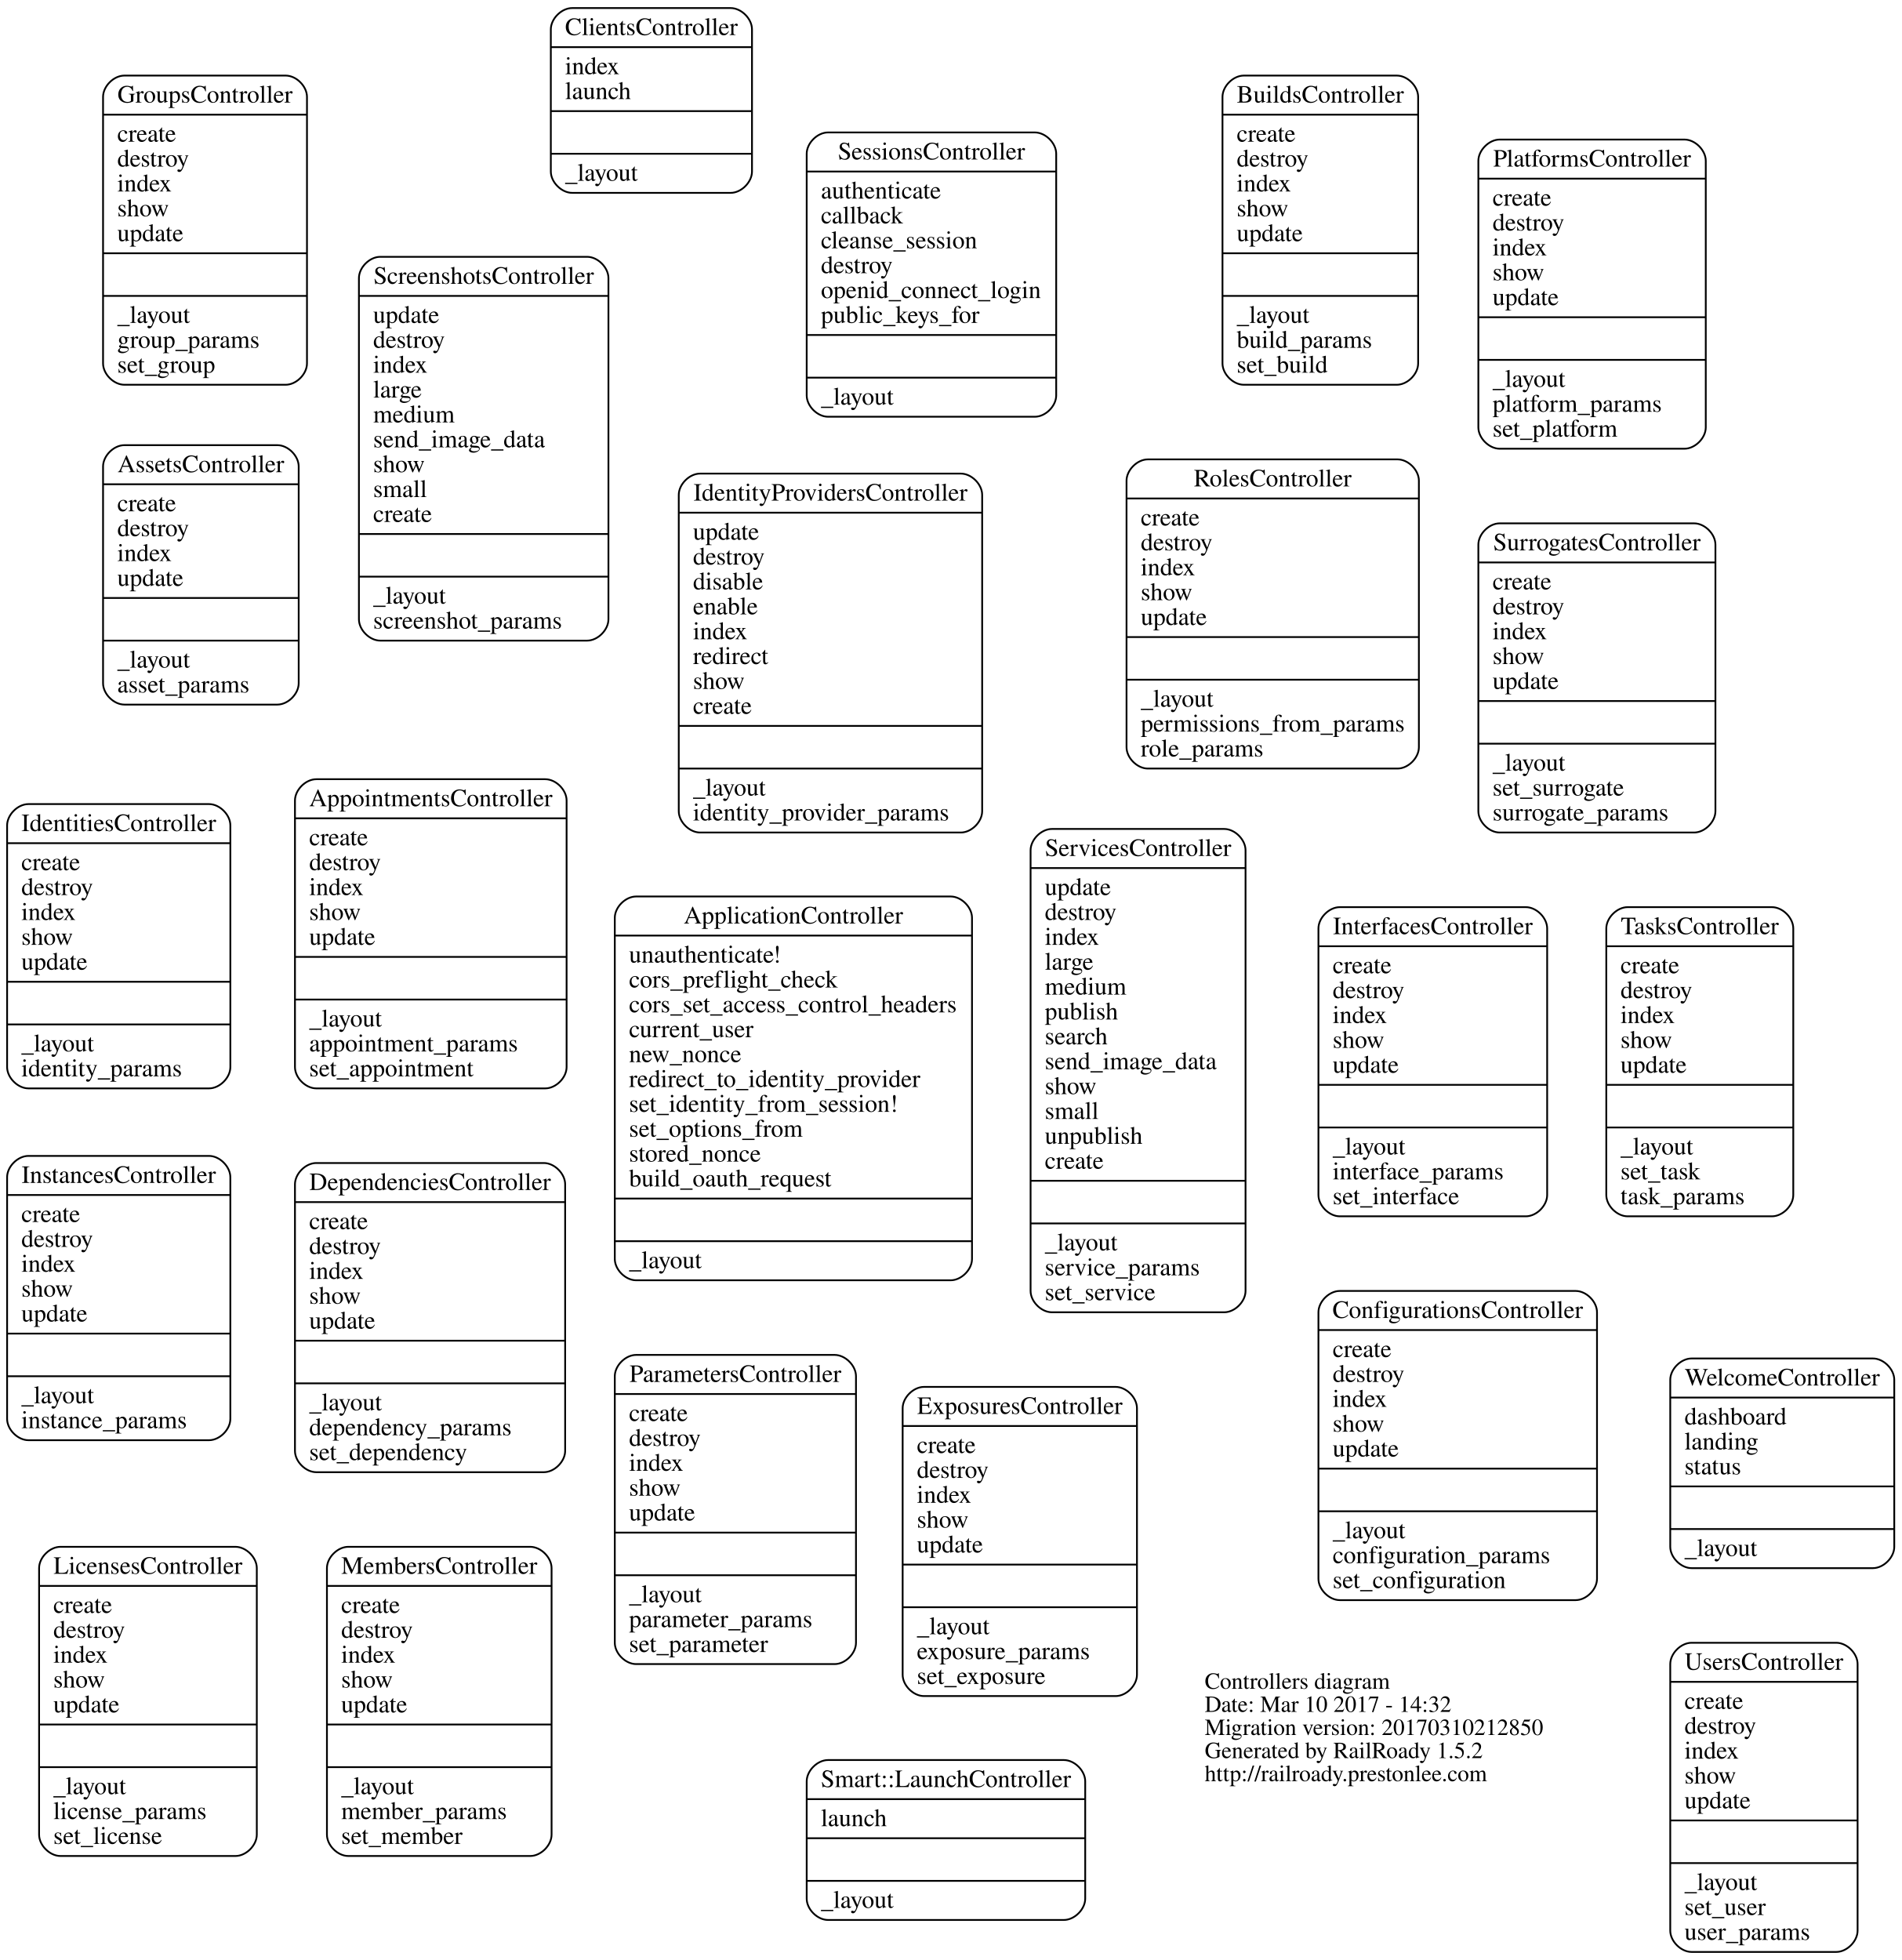
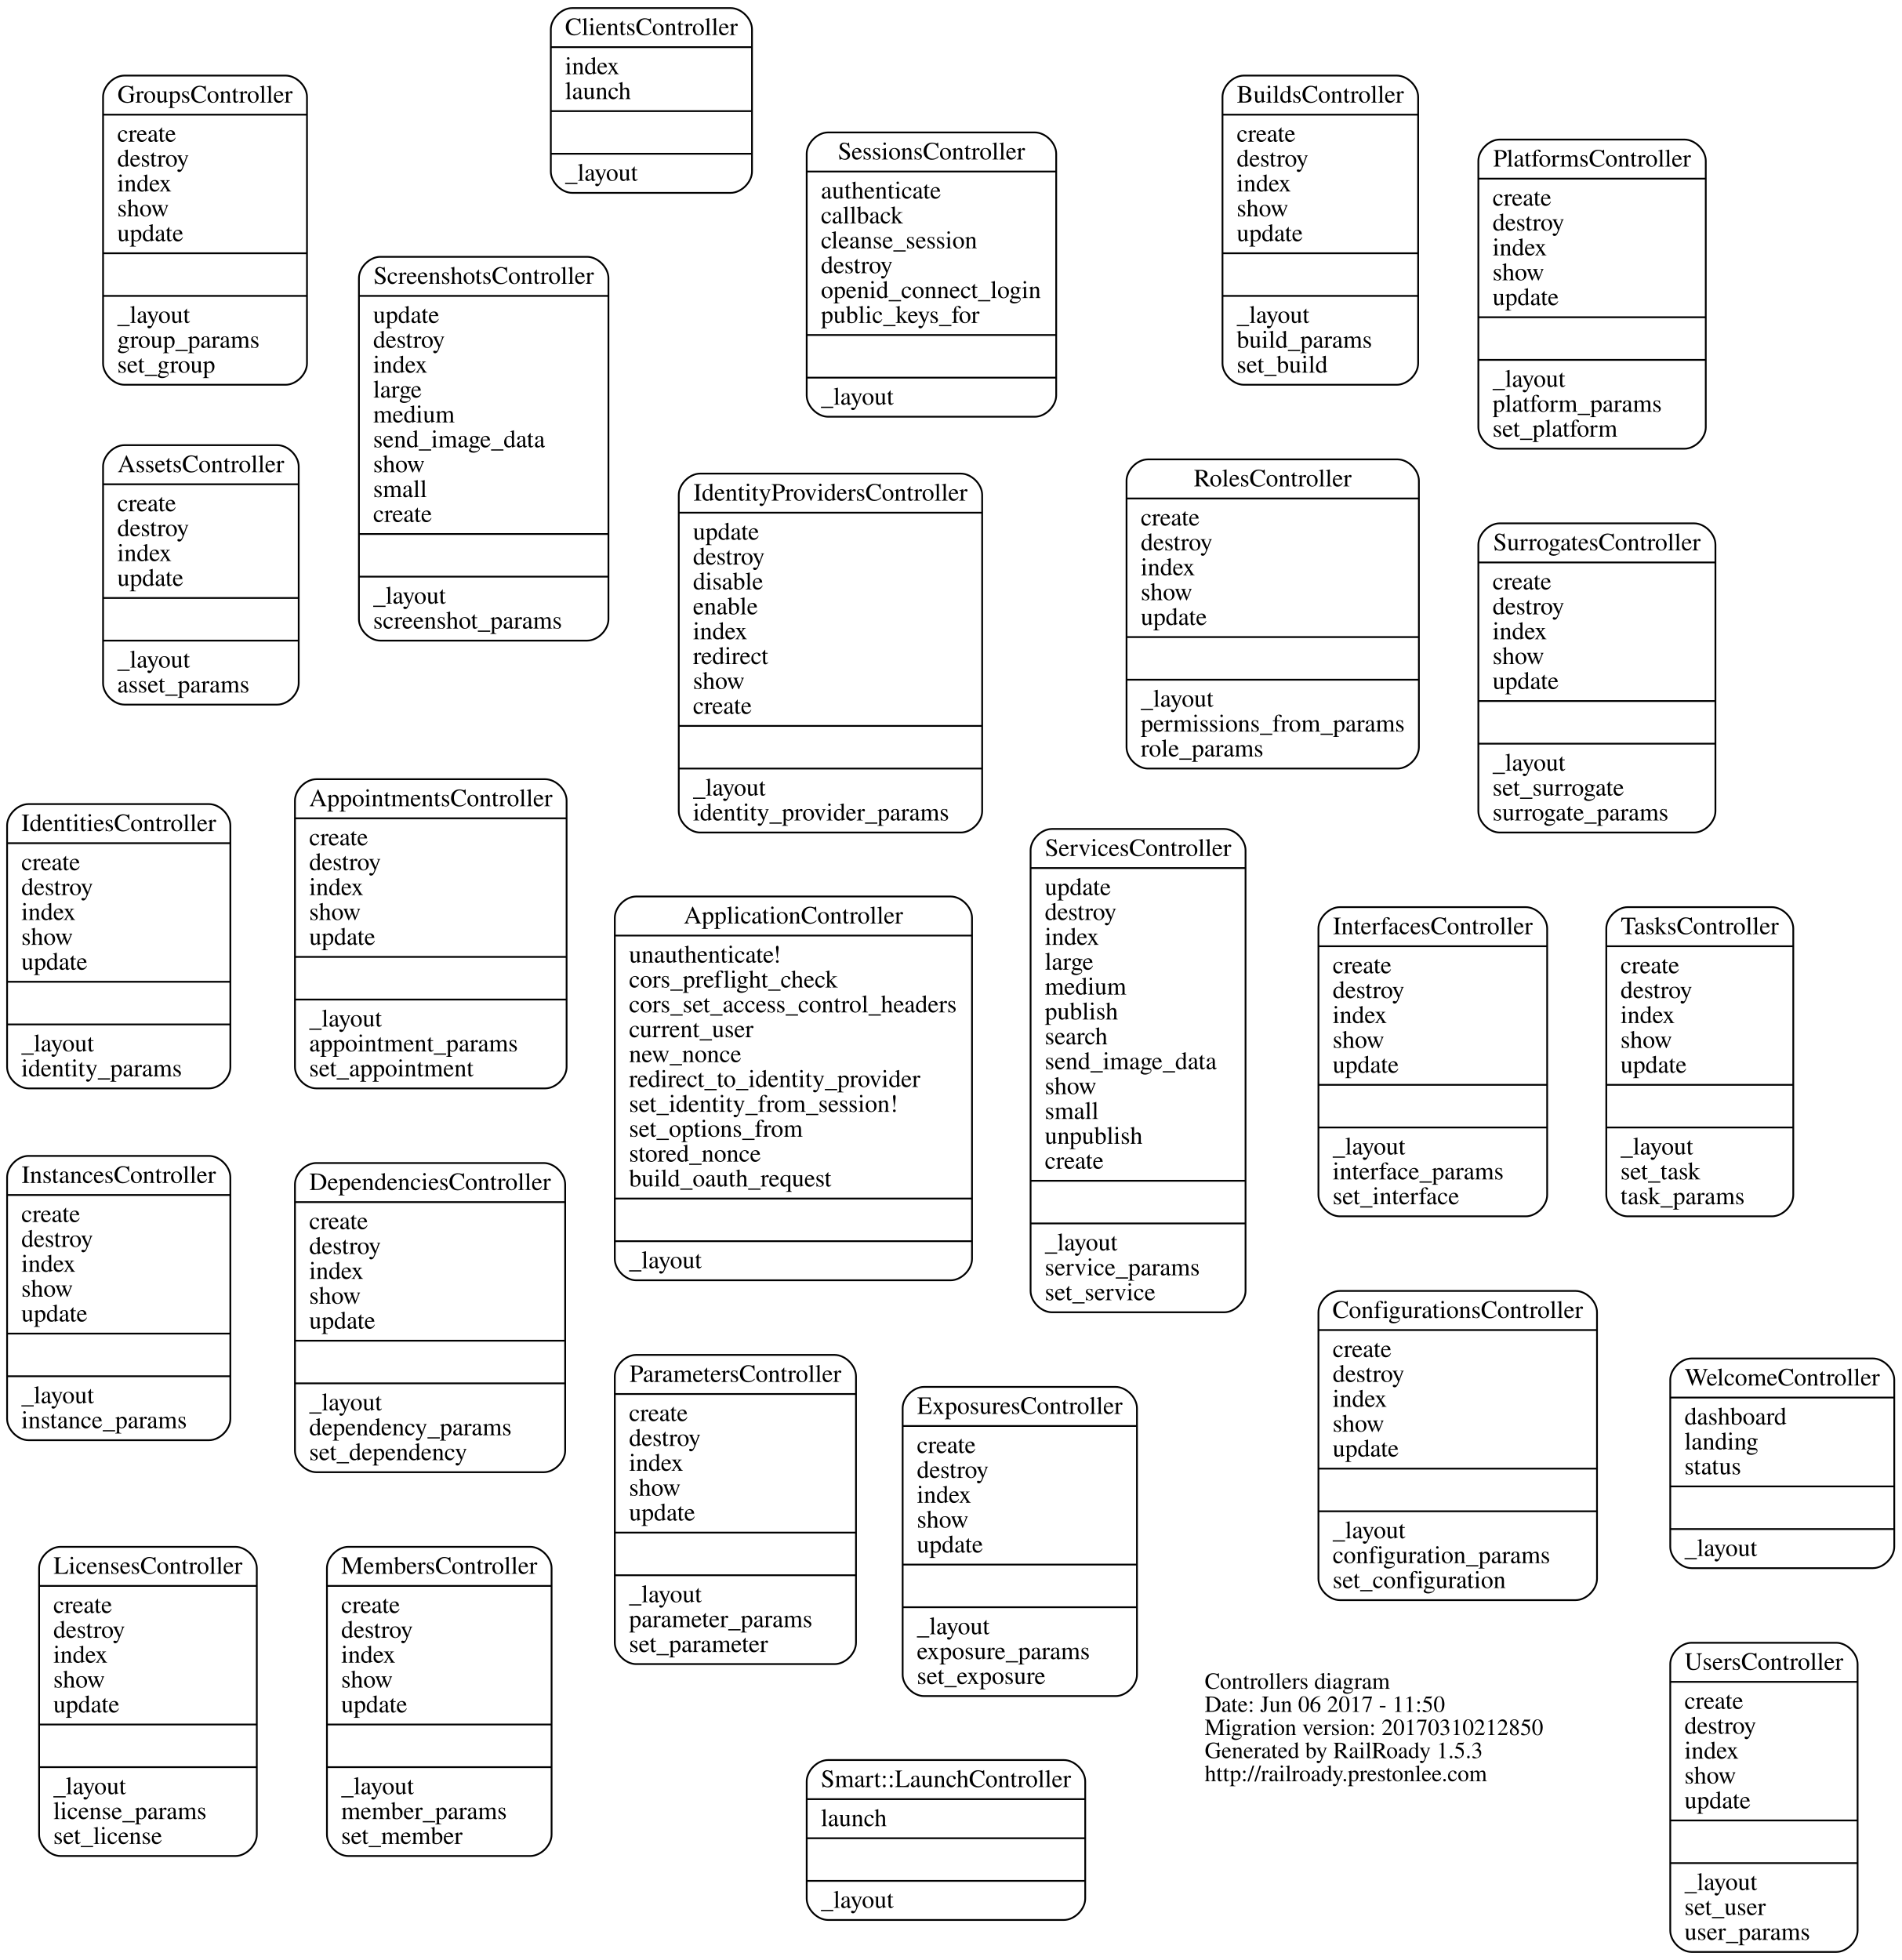
<svg xmlns="http://www.w3.org/2000/svg" width="1070pt" height="1103pt" viewBox="0.00 0.00 1070.07 1103.00">
  <g id="graph0" class="graph" transform="scale(1 1) rotate(0) translate(4 1099)">
    <polygon fill="transparent" stroke="transparent" points="-4,4 -4,-1099 1066.065,-1099 1066.065,4 -4,4" />
    <g id="node1" class="node">
      <text text-anchor="start" x="674" y="-148.6" font-family="Times,serif" font-size="13.00" fill="#000000">Controllers diagram</text>
-       <text text-anchor="start" x="674" y="-135.6" font-family="Times,serif" font-size="13.00" fill="#000000">Date: Mar 10 2017 - 14:32</text>
+       <text text-anchor="start" x="674" y="-135.6" font-family="Times,serif" font-size="13.00" fill="#000000">Date: Jun 06 2017 - 11:50</text>
      <text text-anchor="start" x="674" y="-122.6" font-family="Times,serif" font-size="13.00" fill="#000000">Migration version: 20170310212850</text>
-       <text text-anchor="start" x="674" y="-109.6" font-family="Times,serif" font-size="13.00" fill="#000000">Generated by RailRoady 1.5.2</text>
+       <text text-anchor="start" x="674" y="-109.6" font-family="Times,serif" font-size="13.00" fill="#000000">Generated by RailRoady 1.5.3</text>
      <text text-anchor="start" x="674" y="-96.6" font-family="Times,serif" font-size="13.00" fill="#000000">http://railroady.prestonlee.com</text>
    </g>
    <g id="node2" class="node">
      <path fill="none" stroke="#000000" d="M354,-378.5C354,-378.5 531.035,-378.5 531.035,-378.5 537.035,-378.5 543.035,-384.5 543.035,-390.5 543.035,-390.5 543.035,-582.5 543.035,-582.5 543.035,-588.5 537.035,-594.5 531.035,-594.5 531.035,-594.5 354,-594.5 354,-594.5 348,-594.5 342,-588.5 342,-582.5 342,-582.5 342,-390.5 342,-390.5 342,-384.5 348,-378.5 354,-378.5" />
      <text text-anchor="middle" x="442.518" y="-579.3" font-family="Times,serif" font-size="14.00" fill="#000000">ApplicationController</text>
      <polyline fill="none" stroke="#000000" points="342,-572.5 543.035,-572.5 " />
      <text text-anchor="start" x="350" y="-557.3" font-family="Times,serif" font-size="14.00" fill="#000000">unauthenticate!</text>
      <text text-anchor="start" x="350" y="-543.3" font-family="Times,serif" font-size="14.00" fill="#000000">cors_preflight_check</text>
      <text text-anchor="start" x="350" y="-529.3" font-family="Times,serif" font-size="14.00" fill="#000000">cors_set_access_control_headers</text>
      <text text-anchor="start" x="350" y="-515.3" font-family="Times,serif" font-size="14.00" fill="#000000">current_user</text>
      <text text-anchor="start" x="350" y="-501.3" font-family="Times,serif" font-size="14.00" fill="#000000">new_nonce</text>
      <text text-anchor="start" x="350" y="-487.3" font-family="Times,serif" font-size="14.00" fill="#000000">redirect_to_identity_provider</text>
      <text text-anchor="start" x="350" y="-473.3" font-family="Times,serif" font-size="14.00" fill="#000000">set_identity_from_session!</text>
      <text text-anchor="start" x="350" y="-459.3" font-family="Times,serif" font-size="14.00" fill="#000000">set_options_from</text>
      <text text-anchor="start" x="350" y="-445.3" font-family="Times,serif" font-size="14.00" fill="#000000">stored_nonce</text>
      <text text-anchor="start" x="350" y="-431.3" font-family="Times,serif" font-size="14.00" fill="#000000">build_oauth_request</text>
      <polyline fill="none" stroke="#000000" points="342,-424.5 543.035,-424.5 " />
      <polyline fill="none" stroke="#000000" points="342,-400.5 543.035,-400.5 " />
      <text text-anchor="start" x="350" y="-385.3" font-family="Times,serif" font-size="14.00" fill="#000000">_layout</text>
    </g>
    <g id="node3" class="node">
      <path fill="none" stroke="#000000" d="M174,-486.5C174,-486.5 302.876,-486.5 302.876,-486.5 308.876,-486.5 314.876,-492.5 314.876,-498.5 314.876,-498.5 314.876,-648.5 314.876,-648.5 314.876,-654.5 308.876,-660.5 302.876,-660.5 302.876,-660.5 174,-660.5 174,-660.5 168,-660.5 162,-654.5 162,-648.5 162,-648.5 162,-498.5 162,-498.5 162,-492.5 168,-486.5 174,-486.5" />
      <text text-anchor="middle" x="238.438" y="-645.3" font-family="Times,serif" font-size="14.00" fill="#000000">AppointmentsController</text>
      <polyline fill="none" stroke="#000000" points="162,-638.5 314.876,-638.5 " />
      <text text-anchor="start" x="170" y="-623.3" font-family="Times,serif" font-size="14.00" fill="#000000">create</text>
      <text text-anchor="start" x="170" y="-609.3" font-family="Times,serif" font-size="14.00" fill="#000000">destroy</text>
      <text text-anchor="start" x="170" y="-595.3" font-family="Times,serif" font-size="14.00" fill="#000000">index</text>
      <text text-anchor="start" x="170" y="-581.3" font-family="Times,serif" font-size="14.00" fill="#000000">show</text>
      <text text-anchor="start" x="170" y="-567.3" font-family="Times,serif" font-size="14.00" fill="#000000">update</text>
      <polyline fill="none" stroke="#000000" points="162,-560.5 314.876,-560.5 " />
      <polyline fill="none" stroke="#000000" points="162,-536.5 314.876,-536.5 " />
      <text text-anchor="start" x="170" y="-521.3" font-family="Times,serif" font-size="14.00" fill="#000000">_layout</text>
      <text text-anchor="start" x="170" y="-507.3" font-family="Times,serif" font-size="14.00" fill="#000000">appointment_params</text>
      <text text-anchor="start" x="170" y="-493.3" font-family="Times,serif" font-size="14.00" fill="#000000">set_appointment</text>
    </g>
    <g id="node4" class="node">
      <path fill="none" stroke="#000000" d="M66,-702.5C66,-702.5 152.103,-702.5 152.103,-702.5 158.103,-702.5 164.103,-708.5 164.103,-714.5 164.103,-714.5 164.103,-836.5 164.103,-836.5 164.103,-842.5 158.103,-848.5 152.103,-848.5 152.103,-848.5 66,-848.5 66,-848.5 60,-848.5 54,-842.5 54,-836.5 54,-836.5 54,-714.5 54,-714.5 54,-708.5 60,-702.5 66,-702.5" />
      <text text-anchor="middle" x="109.052" y="-833.3" font-family="Times,serif" font-size="14.00" fill="#000000">AssetsController</text>
      <polyline fill="none" stroke="#000000" points="54,-826.5 164.103,-826.5 " />
      <text text-anchor="start" x="62" y="-811.3" font-family="Times,serif" font-size="14.00" fill="#000000">create</text>
      <text text-anchor="start" x="62" y="-797.3" font-family="Times,serif" font-size="14.00" fill="#000000">destroy</text>
      <text text-anchor="start" x="62" y="-783.3" font-family="Times,serif" font-size="14.00" fill="#000000">index</text>
      <text text-anchor="start" x="62" y="-769.3" font-family="Times,serif" font-size="14.00" fill="#000000">update</text>
      <polyline fill="none" stroke="#000000" points="54,-762.5 164.103,-762.5 " />
      <polyline fill="none" stroke="#000000" points="54,-738.5 164.103,-738.5 " />
      <text text-anchor="start" x="62" y="-723.3" font-family="Times,serif" font-size="14.00" fill="#000000">_layout</text>
      <text text-anchor="start" x="62" y="-709.3" font-family="Times,serif" font-size="14.00" fill="#000000">asset_params</text>
    </g>
    <g id="node5" class="node">
      <path fill="none" stroke="#000000" d="M696,-882.5C696,-882.5 782.11,-882.5 782.11,-882.5 788.11,-882.5 794.11,-888.5 794.11,-894.5 794.11,-894.5 794.11,-1044.5 794.11,-1044.5 794.11,-1050.5 788.11,-1056.5 782.11,-1056.5 782.11,-1056.5 696,-1056.5 696,-1056.5 690,-1056.5 684,-1050.5 684,-1044.5 684,-1044.5 684,-894.5 684,-894.5 684,-888.5 690,-882.5 696,-882.5" />
      <text text-anchor="middle" x="739.055" y="-1041.3" font-family="Times,serif" font-size="14.00" fill="#000000">BuildsController</text>
      <polyline fill="none" stroke="#000000" points="684,-1034.5 794.11,-1034.5 " />
      <text text-anchor="start" x="692" y="-1019.3" font-family="Times,serif" font-size="14.00" fill="#000000">create</text>
      <text text-anchor="start" x="692" y="-1005.3" font-family="Times,serif" font-size="14.00" fill="#000000">destroy</text>
      <text text-anchor="start" x="692" y="-991.3" font-family="Times,serif" font-size="14.00" fill="#000000">index</text>
      <text text-anchor="start" x="692" y="-977.3" font-family="Times,serif" font-size="14.00" fill="#000000">show</text>
      <text text-anchor="start" x="692" y="-963.3" font-family="Times,serif" font-size="14.00" fill="#000000">update</text>
      <polyline fill="none" stroke="#000000" points="684,-956.5 794.11,-956.5 " />
      <polyline fill="none" stroke="#000000" points="684,-932.5 794.11,-932.5 " />
      <text text-anchor="start" x="692" y="-917.3" font-family="Times,serif" font-size="14.00" fill="#000000">_layout</text>
      <text text-anchor="start" x="692" y="-903.3" font-family="Times,serif" font-size="14.00" fill="#000000">build_params</text>
      <text text-anchor="start" x="692" y="-889.3" font-family="Times,serif" font-size="14.00" fill="#000000">set_build</text>
    </g>
    <g id="node6" class="node">
      <path fill="none" stroke="#000000" d="M318,-990.5C318,-990.5 407.214,-990.5 407.214,-990.5 413.214,-990.5 419.214,-996.5 419.214,-1002.5 419.214,-1002.5 419.214,-1082.5 419.214,-1082.5 419.214,-1088.5 413.214,-1094.5 407.214,-1094.5 407.214,-1094.5 318,-1094.5 318,-1094.5 312,-1094.5 306,-1088.5 306,-1082.5 306,-1082.5 306,-1002.5 306,-1002.5 306,-996.5 312,-990.5 318,-990.5" />
      <text text-anchor="middle" x="362.607" y="-1079.3" font-family="Times,serif" font-size="14.00" fill="#000000">ClientsController</text>
      <polyline fill="none" stroke="#000000" points="306,-1072.5 419.214,-1072.5 " />
      <text text-anchor="start" x="314" y="-1057.3" font-family="Times,serif" font-size="14.00" fill="#000000">index</text>
      <text text-anchor="start" x="314" y="-1043.3" font-family="Times,serif" font-size="14.00" fill="#000000">launch</text>
      <polyline fill="none" stroke="#000000" points="306,-1036.5 419.214,-1036.5 " />
      <polyline fill="none" stroke="#000000" points="306,-1012.5 419.214,-1012.5 " />
      <text text-anchor="start" x="314" y="-997.3" font-family="Times,serif" font-size="14.00" fill="#000000">_layout</text>
    </g>
    <g id="node7" class="node">
      <path fill="none" stroke="#000000" d="M750,-198.5C750,-198.5 882.773,-198.5 882.773,-198.5 888.773,-198.5 894.773,-204.5 894.773,-210.5 894.773,-210.5 894.773,-360.5 894.773,-360.5 894.773,-366.5 888.773,-372.5 882.773,-372.5 882.773,-372.5 750,-372.5 750,-372.5 744,-372.5 738,-366.5 738,-360.5 738,-360.5 738,-210.5 738,-210.5 738,-204.5 744,-198.5 750,-198.5" />
      <text text-anchor="middle" x="816.386" y="-357.3" font-family="Times,serif" font-size="14.00" fill="#000000">ConfigurationsController</text>
      <polyline fill="none" stroke="#000000" points="738,-350.5 894.773,-350.5 " />
      <text text-anchor="start" x="746" y="-335.3" font-family="Times,serif" font-size="14.00" fill="#000000">create</text>
      <text text-anchor="start" x="746" y="-321.3" font-family="Times,serif" font-size="14.00" fill="#000000">destroy</text>
      <text text-anchor="start" x="746" y="-307.3" font-family="Times,serif" font-size="14.00" fill="#000000">index</text>
      <text text-anchor="start" x="746" y="-293.3" font-family="Times,serif" font-size="14.00" fill="#000000">show</text>
      <text text-anchor="start" x="746" y="-279.3" font-family="Times,serif" font-size="14.00" fill="#000000">update</text>
      <polyline fill="none" stroke="#000000" points="738,-272.5 894.773,-272.5 " />
      <polyline fill="none" stroke="#000000" points="738,-248.5 894.773,-248.5 " />
      <text text-anchor="start" x="746" y="-233.3" font-family="Times,serif" font-size="14.00" fill="#000000">_layout</text>
      <text text-anchor="start" x="746" y="-219.3" font-family="Times,serif" font-size="14.00" fill="#000000">configuration_params</text>
      <text text-anchor="start" x="746" y="-205.3" font-family="Times,serif" font-size="14.00" fill="#000000">set_configuration</text>
    </g>
    <g id="node8" class="node">
      <path fill="none" stroke="#000000" d="M174,-270.5C174,-270.5 302.062,-270.5 302.062,-270.5 308.062,-270.5 314.062,-276.5 314.062,-282.5 314.062,-282.5 314.062,-432.5 314.062,-432.5 314.062,-438.5 308.062,-444.5 302.062,-444.5 302.062,-444.5 174,-444.5 174,-444.5 168,-444.5 162,-438.5 162,-432.5 162,-432.5 162,-282.5 162,-282.5 162,-276.5 168,-270.5 174,-270.5" />
      <text text-anchor="middle" x="238.031" y="-429.3" font-family="Times,serif" font-size="14.00" fill="#000000">DependenciesController</text>
      <polyline fill="none" stroke="#000000" points="162,-422.5 314.062,-422.5 " />
      <text text-anchor="start" x="170" y="-407.3" font-family="Times,serif" font-size="14.00" fill="#000000">create</text>
      <text text-anchor="start" x="170" y="-393.3" font-family="Times,serif" font-size="14.00" fill="#000000">destroy</text>
      <text text-anchor="start" x="170" y="-379.3" font-family="Times,serif" font-size="14.00" fill="#000000">index</text>
      <text text-anchor="start" x="170" y="-365.3" font-family="Times,serif" font-size="14.00" fill="#000000">show</text>
      <text text-anchor="start" x="170" y="-351.3" font-family="Times,serif" font-size="14.00" fill="#000000">update</text>
      <polyline fill="none" stroke="#000000" points="162,-344.5 314.062,-344.5 " />
      <polyline fill="none" stroke="#000000" points="162,-320.5 314.062,-320.5 " />
      <text text-anchor="start" x="170" y="-305.3" font-family="Times,serif" font-size="14.00" fill="#000000">_layout</text>
      <text text-anchor="start" x="170" y="-291.3" font-family="Times,serif" font-size="14.00" fill="#000000">dependency_params</text>
      <text text-anchor="start" x="170" y="-277.3" font-family="Times,serif" font-size="14.00" fill="#000000">set_dependency</text>
    </g>
    <g id="node9" class="node">
      <path fill="none" stroke="#000000" d="M516,-144.5C516,-144.5 623.869,-144.5 623.869,-144.5 629.869,-144.5 635.869,-150.5 635.869,-156.5 635.869,-156.5 635.869,-306.5 635.869,-306.5 635.869,-312.5 629.869,-318.5 623.869,-318.5 623.869,-318.5 516,-318.5 516,-318.5 510,-318.5 504,-312.5 504,-306.5 504,-306.5 504,-156.5 504,-156.5 504,-150.5 510,-144.5 516,-144.5" />
      <text text-anchor="middle" x="569.935" y="-303.3" font-family="Times,serif" font-size="14.00" fill="#000000">ExposuresController</text>
      <polyline fill="none" stroke="#000000" points="504,-296.5 635.869,-296.5 " />
      <text text-anchor="start" x="512" y="-281.3" font-family="Times,serif" font-size="14.00" fill="#000000">create</text>
      <text text-anchor="start" x="512" y="-267.3" font-family="Times,serif" font-size="14.00" fill="#000000">destroy</text>
      <text text-anchor="start" x="512" y="-253.3" font-family="Times,serif" font-size="14.00" fill="#000000">index</text>
      <text text-anchor="start" x="512" y="-239.3" font-family="Times,serif" font-size="14.00" fill="#000000">show</text>
      <text text-anchor="start" x="512" y="-225.3" font-family="Times,serif" font-size="14.00" fill="#000000">update</text>
      <polyline fill="none" stroke="#000000" points="504,-218.5 635.869,-218.5 " />
      <polyline fill="none" stroke="#000000" points="504,-194.5 635.869,-194.5 " />
      <text text-anchor="start" x="512" y="-179.3" font-family="Times,serif" font-size="14.00" fill="#000000">_layout</text>
      <text text-anchor="start" x="512" y="-165.3" font-family="Times,serif" font-size="14.00" fill="#000000">exposure_params</text>
      <text text-anchor="start" x="512" y="-151.3" font-family="Times,serif" font-size="14.00" fill="#000000">set_exposure</text>
    </g>
    <g id="node10" class="node">
      <path fill="none" stroke="#000000" d="M66,-882.5C66,-882.5 156.766,-882.5 156.766,-882.5 162.766,-882.5 168.766,-888.5 168.766,-894.5 168.766,-894.5 168.766,-1044.5 168.766,-1044.5 168.766,-1050.5 162.766,-1056.5 156.766,-1056.5 156.766,-1056.5 66,-1056.5 66,-1056.5 60,-1056.5 54,-1050.5 54,-1044.5 54,-1044.5 54,-894.5 54,-894.5 54,-888.5 60,-882.5 66,-882.5" />
      <text text-anchor="middle" x="111.383" y="-1041.3" font-family="Times,serif" font-size="14.00" fill="#000000">GroupsController</text>
      <polyline fill="none" stroke="#000000" points="54,-1034.5 168.766,-1034.5 " />
      <text text-anchor="start" x="62" y="-1019.3" font-family="Times,serif" font-size="14.00" fill="#000000">create</text>
      <text text-anchor="start" x="62" y="-1005.3" font-family="Times,serif" font-size="14.00" fill="#000000">destroy</text>
      <text text-anchor="start" x="62" y="-991.3" font-family="Times,serif" font-size="14.00" fill="#000000">index</text>
      <text text-anchor="start" x="62" y="-977.3" font-family="Times,serif" font-size="14.00" fill="#000000">show</text>
      <text text-anchor="start" x="62" y="-963.3" font-family="Times,serif" font-size="14.00" fill="#000000">update</text>
      <polyline fill="none" stroke="#000000" points="54,-956.5 168.766,-956.5 " />
      <polyline fill="none" stroke="#000000" points="54,-932.5 168.766,-932.5 " />
      <text text-anchor="start" x="62" y="-917.3" font-family="Times,serif" font-size="14.00" fill="#000000">_layout</text>
      <text text-anchor="start" x="62" y="-903.3" font-family="Times,serif" font-size="14.00" fill="#000000">group_params</text>
      <text text-anchor="start" x="62" y="-889.3" font-family="Times,serif" font-size="14.00" fill="#000000">set_group</text>
    </g>
    <g id="node11" class="node">
      <path fill="none" stroke="#000000" d="M12,-486.5C12,-486.5 113.642,-486.5 113.642,-486.5 119.642,-486.5 125.642,-492.5 125.642,-498.5 125.642,-498.5 125.642,-634.5 125.642,-634.5 125.642,-640.5 119.642,-646.5 113.642,-646.5 113.642,-646.5 12,-646.5 12,-646.5 6,-646.5 0,-640.5 0,-634.5 0,-634.5 0,-498.5 0,-498.5 0,-492.5 6,-486.5 12,-486.5" />
      <text text-anchor="middle" x="62.821" y="-631.3" font-family="Times,serif" font-size="14.00" fill="#000000">IdentitiesController</text>
      <polyline fill="none" stroke="#000000" points="0,-624.5 125.642,-624.5 " />
      <text text-anchor="start" x="8" y="-609.3" font-family="Times,serif" font-size="14.00" fill="#000000">create</text>
      <text text-anchor="start" x="8" y="-595.3" font-family="Times,serif" font-size="14.00" fill="#000000">destroy</text>
      <text text-anchor="start" x="8" y="-581.3" font-family="Times,serif" font-size="14.00" fill="#000000">index</text>
      <text text-anchor="start" x="8" y="-567.3" font-family="Times,serif" font-size="14.00" fill="#000000">show</text>
      <text text-anchor="start" x="8" y="-553.3" font-family="Times,serif" font-size="14.00" fill="#000000">update</text>
      <polyline fill="none" stroke="#000000" points="0,-546.5 125.642,-546.5 " />
      <polyline fill="none" stroke="#000000" points="0,-522.5 125.642,-522.5 " />
      <text text-anchor="start" x="8" y="-507.3" font-family="Times,serif" font-size="14.00" fill="#000000">_layout</text>
      <text text-anchor="start" x="8" y="-493.3" font-family="Times,serif" font-size="14.00" fill="#000000">identity_params</text>
    </g>
    <g id="node12" class="node">
      <path fill="none" stroke="#000000" d="M390,-630.5C390,-630.5 536.752,-630.5 536.752,-630.5 542.752,-630.5 548.752,-636.5 548.752,-642.5 548.752,-642.5 548.752,-820.5 548.752,-820.5 548.752,-826.5 542.752,-832.5 536.752,-832.5 536.752,-832.5 390,-832.5 390,-832.5 384,-832.5 378,-826.5 378,-820.5 378,-820.5 378,-642.5 378,-642.5 378,-636.5 384,-630.5 390,-630.5" />
      <text text-anchor="middle" x="463.376" y="-817.3" font-family="Times,serif" font-size="14.00" fill="#000000">IdentityProvidersController</text>
      <polyline fill="none" stroke="#000000" points="378,-810.5 548.752,-810.5 " />
      <text text-anchor="start" x="386" y="-795.3" font-family="Times,serif" font-size="14.00" fill="#000000">update</text>
      <text text-anchor="start" x="386" y="-781.3" font-family="Times,serif" font-size="14.00" fill="#000000">destroy</text>
      <text text-anchor="start" x="386" y="-767.3" font-family="Times,serif" font-size="14.00" fill="#000000">disable</text>
      <text text-anchor="start" x="386" y="-753.3" font-family="Times,serif" font-size="14.00" fill="#000000">enable</text>
      <text text-anchor="start" x="386" y="-739.3" font-family="Times,serif" font-size="14.00" fill="#000000">index</text>
      <text text-anchor="start" x="386" y="-725.3" font-family="Times,serif" font-size="14.00" fill="#000000">redirect</text>
      <text text-anchor="start" x="386" y="-711.3" font-family="Times,serif" font-size="14.00" fill="#000000">show</text>
      <text text-anchor="start" x="386" y="-697.3" font-family="Times,serif" font-size="14.00" fill="#000000">create</text>
      <polyline fill="none" stroke="#000000" points="378,-690.5 548.752,-690.5 " />
      <polyline fill="none" stroke="#000000" points="378,-666.5 548.752,-666.5 " />
      <text text-anchor="start" x="386" y="-651.3" font-family="Times,serif" font-size="14.00" fill="#000000">_layout</text>
      <text text-anchor="start" x="386" y="-637.3" font-family="Times,serif" font-size="14.00" fill="#000000">identity_provider_params</text>
    </g>
    <g id="node13" class="node">
      <path fill="none" stroke="#000000" d="M12,-288.5C12,-288.5 113.635,-288.5 113.635,-288.5 119.635,-288.5 125.635,-294.5 125.635,-300.5 125.635,-300.5 125.635,-436.5 125.635,-436.5 125.635,-442.5 119.635,-448.5 113.635,-448.5 113.635,-448.5 12,-448.5 12,-448.5 6,-448.5 0,-442.5 0,-436.5 0,-436.5 0,-300.5 0,-300.5 0,-294.5 6,-288.5 12,-288.5" />
      <text text-anchor="middle" x="62.817" y="-433.3" font-family="Times,serif" font-size="14.00" fill="#000000">InstancesController</text>
      <polyline fill="none" stroke="#000000" points="0,-426.5 125.635,-426.5 " />
      <text text-anchor="start" x="8" y="-411.3" font-family="Times,serif" font-size="14.00" fill="#000000">create</text>
      <text text-anchor="start" x="8" y="-397.3" font-family="Times,serif" font-size="14.00" fill="#000000">destroy</text>
      <text text-anchor="start" x="8" y="-383.3" font-family="Times,serif" font-size="14.00" fill="#000000">index</text>
      <text text-anchor="start" x="8" y="-369.3" font-family="Times,serif" font-size="14.00" fill="#000000">show</text>
      <text text-anchor="start" x="8" y="-355.3" font-family="Times,serif" font-size="14.00" fill="#000000">update</text>
      <polyline fill="none" stroke="#000000" points="0,-348.5 125.635,-348.5 " />
      <polyline fill="none" stroke="#000000" points="0,-324.5 125.635,-324.5 " />
      <text text-anchor="start" x="8" y="-309.3" font-family="Times,serif" font-size="14.00" fill="#000000">_layout</text>
      <text text-anchor="start" x="8" y="-295.3" font-family="Times,serif" font-size="14.00" fill="#000000">instance_params</text>
    </g>
    <g id="node14" class="node">
      <path fill="none" stroke="#000000" d="M750,-414.5C750,-414.5 854.725,-414.5 854.725,-414.5 860.725,-414.5 866.725,-420.5 866.725,-426.5 866.725,-426.5 866.725,-576.5 866.725,-576.5 866.725,-582.5 860.725,-588.5 854.725,-588.5 854.725,-588.5 750,-588.5 750,-588.5 744,-588.5 738,-582.5 738,-576.5 738,-576.5 738,-426.5 738,-426.5 738,-420.5 744,-414.5 750,-414.5" />
      <text text-anchor="middle" x="802.362" y="-573.3" font-family="Times,serif" font-size="14.00" fill="#000000">InterfacesController</text>
      <polyline fill="none" stroke="#000000" points="738,-566.5 866.725,-566.5 " />
      <text text-anchor="start" x="746" y="-551.3" font-family="Times,serif" font-size="14.00" fill="#000000">create</text>
      <text text-anchor="start" x="746" y="-537.3" font-family="Times,serif" font-size="14.00" fill="#000000">destroy</text>
      <text text-anchor="start" x="746" y="-523.3" font-family="Times,serif" font-size="14.00" fill="#000000">index</text>
      <text text-anchor="start" x="746" y="-509.3" font-family="Times,serif" font-size="14.00" fill="#000000">show</text>
      <text text-anchor="start" x="746" y="-495.3" font-family="Times,serif" font-size="14.00" fill="#000000">update</text>
      <polyline fill="none" stroke="#000000" points="738,-488.5 866.725,-488.5 " />
      <polyline fill="none" stroke="#000000" points="738,-464.5 866.725,-464.5 " />
      <text text-anchor="start" x="746" y="-449.3" font-family="Times,serif" font-size="14.00" fill="#000000">_layout</text>
      <text text-anchor="start" x="746" y="-435.3" font-family="Times,serif" font-size="14.00" fill="#000000">interface_params</text>
      <text text-anchor="start" x="746" y="-421.3" font-family="Times,serif" font-size="14.00" fill="#000000">set_interface</text>
    </g>
    <g id="node15" class="node">
      <path fill="none" stroke="#000000" d="M30,-54.5C30,-54.5 128.524,-54.5 128.524,-54.5 134.524,-54.5 140.524,-60.5 140.524,-66.5 140.524,-66.5 140.524,-216.5 140.524,-216.5 140.524,-222.5 134.524,-228.5 128.524,-228.5 128.524,-228.5 30,-228.5 30,-228.5 24,-228.5 18,-222.5 18,-216.5 18,-216.5 18,-66.5 18,-66.5 18,-60.5 24,-54.5 30,-54.5" />
      <text text-anchor="middle" x="79.262" y="-213.3" font-family="Times,serif" font-size="14.00" fill="#000000">LicensesController</text>
      <polyline fill="none" stroke="#000000" points="18,-206.5 140.524,-206.5 " />
      <text text-anchor="start" x="26" y="-191.3" font-family="Times,serif" font-size="14.00" fill="#000000">create</text>
      <text text-anchor="start" x="26" y="-177.3" font-family="Times,serif" font-size="14.00" fill="#000000">destroy</text>
      <text text-anchor="start" x="26" y="-163.3" font-family="Times,serif" font-size="14.00" fill="#000000">index</text>
      <text text-anchor="start" x="26" y="-149.3" font-family="Times,serif" font-size="14.00" fill="#000000">show</text>
      <text text-anchor="start" x="26" y="-135.3" font-family="Times,serif" font-size="14.00" fill="#000000">update</text>
      <polyline fill="none" stroke="#000000" points="18,-128.5 140.524,-128.5 " />
      <polyline fill="none" stroke="#000000" points="18,-104.5 140.524,-104.5 " />
      <text text-anchor="start" x="26" y="-89.3" font-family="Times,serif" font-size="14.00" fill="#000000">_layout</text>
      <text text-anchor="start" x="26" y="-75.3" font-family="Times,serif" font-size="14.00" fill="#000000">license_params</text>
      <text text-anchor="start" x="26" y="-61.3" font-family="Times,serif" font-size="14.00" fill="#000000">set_license</text>
    </g>
    <g id="node16" class="node">
      <path fill="none" stroke="#000000" d="M192,-54.5C192,-54.5 294.421,-54.5 294.421,-54.5 300.421,-54.5 306.421,-60.5 306.421,-66.5 306.421,-66.5 306.421,-216.5 306.421,-216.5 306.421,-222.5 300.421,-228.5 294.421,-228.5 294.421,-228.5 192,-228.5 192,-228.5 186,-228.5 180,-222.5 180,-216.5 180,-216.5 180,-66.5 180,-66.5 180,-60.5 186,-54.5 192,-54.5" />
      <text text-anchor="middle" x="243.21" y="-213.3" font-family="Times,serif" font-size="14.00" fill="#000000">MembersController</text>
      <polyline fill="none" stroke="#000000" points="180,-206.5 306.421,-206.5 " />
      <text text-anchor="start" x="188" y="-191.3" font-family="Times,serif" font-size="14.00" fill="#000000">create</text>
      <text text-anchor="start" x="188" y="-177.3" font-family="Times,serif" font-size="14.00" fill="#000000">destroy</text>
      <text text-anchor="start" x="188" y="-163.3" font-family="Times,serif" font-size="14.00" fill="#000000">index</text>
      <text text-anchor="start" x="188" y="-149.3" font-family="Times,serif" font-size="14.00" fill="#000000">show</text>
      <text text-anchor="start" x="188" y="-135.3" font-family="Times,serif" font-size="14.00" fill="#000000">update</text>
      <polyline fill="none" stroke="#000000" points="180,-128.5 306.421,-128.5 " />
      <polyline fill="none" stroke="#000000" points="180,-104.5 306.421,-104.5 " />
      <text text-anchor="start" x="188" y="-89.3" font-family="Times,serif" font-size="14.00" fill="#000000">_layout</text>
      <text text-anchor="start" x="188" y="-75.3" font-family="Times,serif" font-size="14.00" fill="#000000">member_params</text>
      <text text-anchor="start" x="188" y="-61.3" font-family="Times,serif" font-size="14.00" fill="#000000">set_member</text>
    </g>
    <g id="node17" class="node">
      <path fill="none" stroke="#000000" d="M354,-162.5C354,-162.5 465.738,-162.5 465.738,-162.5 471.738,-162.5 477.738,-168.5 477.738,-174.5 477.738,-174.5 477.738,-324.5 477.738,-324.5 477.738,-330.5 471.738,-336.5 465.738,-336.5 465.738,-336.5 354,-336.5 354,-336.5 348,-336.5 342,-330.5 342,-324.5 342,-324.5 342,-174.5 342,-174.5 342,-168.5 348,-162.5 354,-162.5" />
      <text text-anchor="middle" x="409.869" y="-321.3" font-family="Times,serif" font-size="14.00" fill="#000000">ParametersController</text>
      <polyline fill="none" stroke="#000000" points="342,-314.5 477.738,-314.5 " />
      <text text-anchor="start" x="350" y="-299.3" font-family="Times,serif" font-size="14.00" fill="#000000">create</text>
      <text text-anchor="start" x="350" y="-285.3" font-family="Times,serif" font-size="14.00" fill="#000000">destroy</text>
      <text text-anchor="start" x="350" y="-271.3" font-family="Times,serif" font-size="14.00" fill="#000000">index</text>
      <text text-anchor="start" x="350" y="-257.3" font-family="Times,serif" font-size="14.00" fill="#000000">show</text>
      <text text-anchor="start" x="350" y="-243.3" font-family="Times,serif" font-size="14.00" fill="#000000">update</text>
      <polyline fill="none" stroke="#000000" points="342,-236.5 477.738,-236.5 " />
      <polyline fill="none" stroke="#000000" points="342,-212.5 477.738,-212.5 " />
      <text text-anchor="start" x="350" y="-197.3" font-family="Times,serif" font-size="14.00" fill="#000000">_layout</text>
      <text text-anchor="start" x="350" y="-183.3" font-family="Times,serif" font-size="14.00" fill="#000000">parameter_params</text>
      <text text-anchor="start" x="350" y="-169.3" font-family="Times,serif" font-size="14.00" fill="#000000">set_parameter</text>
    </g>
    <g id="node18" class="node">
      <path fill="none" stroke="#000000" d="M840,-846.5C840,-846.5 943.986,-846.5 943.986,-846.5 949.986,-846.5 955.986,-852.5 955.986,-858.5 955.986,-858.5 955.986,-1008.5 955.986,-1008.5 955.986,-1014.5 949.986,-1020.5 943.986,-1020.5 943.986,-1020.5 840,-1020.5 840,-1020.5 834,-1020.5 828,-1014.5 828,-1008.5 828,-1008.5 828,-858.5 828,-858.5 828,-852.5 834,-846.5 840,-846.5" />
      <text text-anchor="middle" x="891.993" y="-1005.3" font-family="Times,serif" font-size="14.00" fill="#000000">PlatformsController</text>
      <polyline fill="none" stroke="#000000" points="828,-998.5 955.986,-998.5 " />
      <text text-anchor="start" x="836" y="-983.3" font-family="Times,serif" font-size="14.00" fill="#000000">create</text>
      <text text-anchor="start" x="836" y="-969.3" font-family="Times,serif" font-size="14.00" fill="#000000">destroy</text>
      <text text-anchor="start" x="836" y="-955.3" font-family="Times,serif" font-size="14.00" fill="#000000">index</text>
      <text text-anchor="start" x="836" y="-941.3" font-family="Times,serif" font-size="14.00" fill="#000000">show</text>
      <text text-anchor="start" x="836" y="-927.3" font-family="Times,serif" font-size="14.00" fill="#000000">update</text>
      <polyline fill="none" stroke="#000000" points="828,-920.5 955.986,-920.5 " />
      <polyline fill="none" stroke="#000000" points="828,-896.5 955.986,-896.5 " />
      <text text-anchor="start" x="836" y="-881.3" font-family="Times,serif" font-size="14.00" fill="#000000">_layout</text>
      <text text-anchor="start" x="836" y="-867.3" font-family="Times,serif" font-size="14.00" fill="#000000">platform_params</text>
      <text text-anchor="start" x="836" y="-853.3" font-family="Times,serif" font-size="14.00" fill="#000000">set_platform</text>
    </g>
    <g id="node19" class="node">
      <path fill="none" stroke="#000000" d="M642,-666.5C642,-666.5 782.531,-666.5 782.531,-666.5 788.531,-666.5 794.531,-672.5 794.531,-678.5 794.531,-678.5 794.531,-828.5 794.531,-828.5 794.531,-834.5 788.531,-840.5 782.531,-840.5 782.531,-840.5 642,-840.5 642,-840.5 636,-840.5 630,-834.5 630,-828.5 630,-828.5 630,-678.5 630,-678.5 630,-672.5 636,-666.5 642,-666.5" />
      <text text-anchor="middle" x="712.266" y="-825.3" font-family="Times,serif" font-size="14.00" fill="#000000">RolesController</text>
      <polyline fill="none" stroke="#000000" points="630,-818.5 794.531,-818.5 " />
      <text text-anchor="start" x="638" y="-803.3" font-family="Times,serif" font-size="14.00" fill="#000000">create</text>
      <text text-anchor="start" x="638" y="-789.3" font-family="Times,serif" font-size="14.00" fill="#000000">destroy</text>
      <text text-anchor="start" x="638" y="-775.3" font-family="Times,serif" font-size="14.00" fill="#000000">index</text>
      <text text-anchor="start" x="638" y="-761.3" font-family="Times,serif" font-size="14.00" fill="#000000">show</text>
      <text text-anchor="start" x="638" y="-747.3" font-family="Times,serif" font-size="14.00" fill="#000000">update</text>
      <polyline fill="none" stroke="#000000" points="630,-740.5 794.531,-740.5 " />
      <polyline fill="none" stroke="#000000" points="630,-716.5 794.531,-716.5 " />
      <text text-anchor="start" x="638" y="-701.3" font-family="Times,serif" font-size="14.00" fill="#000000">_layout</text>
      <text text-anchor="start" x="638" y="-687.3" font-family="Times,serif" font-size="14.00" fill="#000000">permissions_from_params</text>
      <text text-anchor="start" x="638" y="-673.3" font-family="Times,serif" font-size="14.00" fill="#000000">role_params</text>
    </g>
    <g id="node20" class="node">
      <path fill="none" stroke="#000000" d="M210,-738.5C210,-738.5 326.421,-738.5 326.421,-738.5 332.421,-738.5 338.421,-744.5 338.421,-750.5 338.421,-750.5 338.421,-942.5 338.421,-942.5 338.421,-948.5 332.421,-954.5 326.421,-954.5 326.421,-954.5 210,-954.5 210,-954.5 204,-954.5 198,-948.5 198,-942.5 198,-942.5 198,-750.5 198,-750.5 198,-744.5 204,-738.5 210,-738.5" />
      <text text-anchor="middle" x="268.21" y="-939.3" font-family="Times,serif" font-size="14.00" fill="#000000">ScreenshotsController</text>
      <polyline fill="none" stroke="#000000" points="198,-932.5 338.421,-932.5 " />
      <text text-anchor="start" x="206" y="-917.3" font-family="Times,serif" font-size="14.00" fill="#000000">update</text>
      <text text-anchor="start" x="206" y="-903.3" font-family="Times,serif" font-size="14.00" fill="#000000">destroy</text>
      <text text-anchor="start" x="206" y="-889.3" font-family="Times,serif" font-size="14.00" fill="#000000">index</text>
      <text text-anchor="start" x="206" y="-875.3" font-family="Times,serif" font-size="14.00" fill="#000000">large</text>
      <text text-anchor="start" x="206" y="-861.3" font-family="Times,serif" font-size="14.00" fill="#000000">medium</text>
      <text text-anchor="start" x="206" y="-847.3" font-family="Times,serif" font-size="14.00" fill="#000000">send_image_data</text>
      <text text-anchor="start" x="206" y="-833.3" font-family="Times,serif" font-size="14.00" fill="#000000">show</text>
      <text text-anchor="start" x="206" y="-819.3" font-family="Times,serif" font-size="14.00" fill="#000000">small</text>
      <text text-anchor="start" x="206" y="-805.3" font-family="Times,serif" font-size="14.00" fill="#000000">create</text>
      <polyline fill="none" stroke="#000000" points="198,-798.5 338.421,-798.5 " />
      <polyline fill="none" stroke="#000000" points="198,-774.5 338.421,-774.5 " />
      <text text-anchor="start" x="206" y="-759.3" font-family="Times,serif" font-size="14.00" fill="#000000">_layout</text>
      <text text-anchor="start" x="206" y="-745.3" font-family="Times,serif" font-size="14.00" fill="#000000">screenshot_params</text>
    </g>
    <g id="node21" class="node">
      <path fill="none" stroke="#000000" d="M588,-360.5C588,-360.5 684.973,-360.5 684.973,-360.5 690.973,-360.5 696.973,-366.5 696.973,-372.5 696.973,-372.5 696.973,-620.5 696.973,-620.5 696.973,-626.5 690.973,-632.5 684.973,-632.5 684.973,-632.5 588,-632.5 588,-632.5 582,-632.5 576,-626.5 576,-620.5 576,-620.5 576,-372.5 576,-372.5 576,-366.5 582,-360.5 588,-360.5" />
      <text text-anchor="middle" x="636.486" y="-617.3" font-family="Times,serif" font-size="14.00" fill="#000000">ServicesController</text>
      <polyline fill="none" stroke="#000000" points="576,-610.5 696.973,-610.5 " />
      <text text-anchor="start" x="584" y="-595.3" font-family="Times,serif" font-size="14.00" fill="#000000">update</text>
      <text text-anchor="start" x="584" y="-581.3" font-family="Times,serif" font-size="14.00" fill="#000000">destroy</text>
      <text text-anchor="start" x="584" y="-567.3" font-family="Times,serif" font-size="14.00" fill="#000000">index</text>
      <text text-anchor="start" x="584" y="-553.3" font-family="Times,serif" font-size="14.00" fill="#000000">large</text>
      <text text-anchor="start" x="584" y="-539.3" font-family="Times,serif" font-size="14.00" fill="#000000">medium</text>
      <text text-anchor="start" x="584" y="-525.3" font-family="Times,serif" font-size="14.00" fill="#000000">publish</text>
      <text text-anchor="start" x="584" y="-511.3" font-family="Times,serif" font-size="14.00" fill="#000000">search</text>
      <text text-anchor="start" x="584" y="-497.3" font-family="Times,serif" font-size="14.00" fill="#000000">send_image_data</text>
      <text text-anchor="start" x="584" y="-483.3" font-family="Times,serif" font-size="14.00" fill="#000000">show</text>
      <text text-anchor="start" x="584" y="-469.3" font-family="Times,serif" font-size="14.00" fill="#000000">small</text>
      <text text-anchor="start" x="584" y="-455.3" font-family="Times,serif" font-size="14.00" fill="#000000">unpublish</text>
      <text text-anchor="start" x="584" y="-441.3" font-family="Times,serif" font-size="14.00" fill="#000000">create</text>
      <polyline fill="none" stroke="#000000" points="576,-434.5 696.973,-434.5 " />
      <polyline fill="none" stroke="#000000" points="576,-410.5 696.973,-410.5 " />
      <text text-anchor="start" x="584" y="-395.3" font-family="Times,serif" font-size="14.00" fill="#000000">_layout</text>
      <text text-anchor="start" x="584" y="-381.3" font-family="Times,serif" font-size="14.00" fill="#000000">service_params</text>
      <text text-anchor="start" x="584" y="-367.3" font-family="Times,serif" font-size="14.00" fill="#000000">set_service</text>
    </g>
    <g id="node22" class="node">
      <path fill="none" stroke="#000000" d="M462,-864.5C462,-864.5 578.414,-864.5 578.414,-864.5 584.414,-864.5 590.414,-870.5 590.414,-876.5 590.414,-876.5 590.414,-1012.5 590.414,-1012.5 590.414,-1018.5 584.414,-1024.5 578.414,-1024.5 578.414,-1024.5 462,-1024.5 462,-1024.5 456,-1024.5 450,-1018.5 450,-1012.5 450,-1012.5 450,-876.5 450,-876.5 450,-870.5 456,-864.5 462,-864.5" />
      <text text-anchor="middle" x="520.207" y="-1009.3" font-family="Times,serif" font-size="14.00" fill="#000000">SessionsController</text>
      <polyline fill="none" stroke="#000000" points="450,-1002.5 590.414,-1002.5 " />
      <text text-anchor="start" x="458" y="-987.3" font-family="Times,serif" font-size="14.00" fill="#000000">authenticate</text>
      <text text-anchor="start" x="458" y="-973.3" font-family="Times,serif" font-size="14.00" fill="#000000">callback</text>
      <text text-anchor="start" x="458" y="-959.3" font-family="Times,serif" font-size="14.00" fill="#000000">cleanse_session</text>
      <text text-anchor="start" x="458" y="-945.3" font-family="Times,serif" font-size="14.00" fill="#000000">destroy</text>
      <text text-anchor="start" x="458" y="-931.3" font-family="Times,serif" font-size="14.00" fill="#000000">openid_connect_login</text>
      <text text-anchor="start" x="458" y="-917.3" font-family="Times,serif" font-size="14.00" fill="#000000">public_keys_for</text>
      <polyline fill="none" stroke="#000000" points="450,-910.5 590.414,-910.5 " />
      <polyline fill="none" stroke="#000000" points="450,-886.5 590.414,-886.5 " />
      <text text-anchor="start" x="458" y="-871.3" font-family="Times,serif" font-size="14.00" fill="#000000">_layout</text>
    </g>
    <g id="node23" class="node">
      <path fill="none" stroke="#000000" d="M462,-18.5C462,-18.5 594.745,-18.5 594.745,-18.5 600.745,-18.5 606.745,-24.5 606.745,-30.5 606.745,-30.5 606.745,-96.5 606.745,-96.5 606.745,-102.5 600.745,-108.5 594.745,-108.5 594.745,-108.5 462,-108.5 462,-108.5 456,-108.5 450,-102.5 450,-96.5 450,-96.5 450,-30.5 450,-30.5 450,-24.5 456,-18.5 462,-18.5" />
      <text text-anchor="middle" x="528.373" y="-93.3" font-family="Times,serif" font-size="14.00" fill="#000000">Smart::LaunchController</text>
      <polyline fill="none" stroke="#000000" points="450,-86.5 606.745,-86.5 " />
      <text text-anchor="start" x="458" y="-71.3" font-family="Times,serif" font-size="14.00" fill="#000000">launch</text>
      <polyline fill="none" stroke="#000000" points="450,-64.5 606.745,-64.5 " />
      <polyline fill="none" stroke="#000000" points="450,-40.5 606.745,-40.5 " />
      <text text-anchor="start" x="458" y="-25.3" font-family="Times,serif" font-size="14.00" fill="#000000">_layout</text>
    </g>
    <g id="node24" class="node">
      <path fill="none" stroke="#000000" d="M840,-630.5C840,-630.5 949.421,-630.5 949.421,-630.5 955.421,-630.5 961.421,-636.5 961.421,-642.5 961.421,-642.5 961.421,-792.5 961.421,-792.5 961.421,-798.5 955.421,-804.5 949.421,-804.5 949.421,-804.5 840,-804.5 840,-804.5 834,-804.5 828,-798.5 828,-792.5 828,-792.5 828,-642.5 828,-642.5 828,-636.5 834,-630.5 840,-630.5" />
      <text text-anchor="middle" x="894.71" y="-789.3" font-family="Times,serif" font-size="14.00" fill="#000000">SurrogatesController</text>
      <polyline fill="none" stroke="#000000" points="828,-782.5 961.421,-782.5 " />
      <text text-anchor="start" x="836" y="-767.3" font-family="Times,serif" font-size="14.00" fill="#000000">create</text>
      <text text-anchor="start" x="836" y="-753.3" font-family="Times,serif" font-size="14.00" fill="#000000">destroy</text>
      <text text-anchor="start" x="836" y="-739.3" font-family="Times,serif" font-size="14.00" fill="#000000">index</text>
      <text text-anchor="start" x="836" y="-725.3" font-family="Times,serif" font-size="14.00" fill="#000000">show</text>
      <text text-anchor="start" x="836" y="-711.3" font-family="Times,serif" font-size="14.00" fill="#000000">update</text>
      <polyline fill="none" stroke="#000000" points="828,-704.5 961.421,-704.5 " />
      <polyline fill="none" stroke="#000000" points="828,-680.5 961.421,-680.5 " />
      <text text-anchor="start" x="836" y="-665.3" font-family="Times,serif" font-size="14.00" fill="#000000">_layout</text>
      <text text-anchor="start" x="836" y="-651.3" font-family="Times,serif" font-size="14.00" fill="#000000">set_surrogate</text>
      <text text-anchor="start" x="836" y="-637.3" font-family="Times,serif" font-size="14.00" fill="#000000">surrogate_params</text>
    </g>
    <g id="node25" class="node">
      <path fill="none" stroke="#000000" d="M912,-414.5C912,-414.5 993.23,-414.5 993.23,-414.5 999.23,-414.5 1005.23,-420.5 1005.23,-426.5 1005.23,-426.5 1005.23,-576.5 1005.23,-576.5 1005.23,-582.5 999.23,-588.5 993.23,-588.5 993.23,-588.5 912,-588.5 912,-588.5 906,-588.5 900,-582.5 900,-576.5 900,-576.5 900,-426.5 900,-426.5 900,-420.5 906,-414.5 912,-414.5" />
      <text text-anchor="middle" x="952.615" y="-573.3" font-family="Times,serif" font-size="14.00" fill="#000000">TasksController</text>
      <polyline fill="none" stroke="#000000" points="900,-566.5 1005.23,-566.5 " />
      <text text-anchor="start" x="908" y="-551.3" font-family="Times,serif" font-size="14.00" fill="#000000">create</text>
      <text text-anchor="start" x="908" y="-537.3" font-family="Times,serif" font-size="14.00" fill="#000000">destroy</text>
      <text text-anchor="start" x="908" y="-523.3" font-family="Times,serif" font-size="14.00" fill="#000000">index</text>
      <text text-anchor="start" x="908" y="-509.3" font-family="Times,serif" font-size="14.00" fill="#000000">show</text>
      <text text-anchor="start" x="908" y="-495.3" font-family="Times,serif" font-size="14.00" fill="#000000">update</text>
      <polyline fill="none" stroke="#000000" points="900,-488.5 1005.23,-488.5 " />
      <polyline fill="none" stroke="#000000" points="900,-464.5 1005.23,-464.5 " />
      <text text-anchor="start" x="908" y="-449.3" font-family="Times,serif" font-size="14.00" fill="#000000">_layout</text>
      <text text-anchor="start" x="908" y="-435.3" font-family="Times,serif" font-size="14.00" fill="#000000">set_task</text>
      <text text-anchor="start" x="908" y="-421.3" font-family="Times,serif" font-size="14.00" fill="#000000">task_params</text>
    </g>
    <g id="node26" class="node">
      <path fill="none" stroke="#000000" d="M948,-.5C948,-.5 1029.428,-.5 1029.428,-.5 1035.428,-.5 1041.428,-6.5 1041.428,-12.5 1041.428,-12.5 1041.428,-162.5 1041.428,-162.5 1041.428,-168.5 1035.428,-174.5 1029.428,-174.5 1029.428,-174.5 948,-174.5 948,-174.5 942,-174.5 936,-168.5 936,-162.5 936,-162.5 936,-12.5 936,-12.5 936,-6.5 942,-.5 948,-.5" />
      <text text-anchor="middle" x="988.714" y="-159.3" font-family="Times,serif" font-size="14.00" fill="#000000">UsersController</text>
      <polyline fill="none" stroke="#000000" points="936,-152.5 1041.428,-152.5 " />
      <text text-anchor="start" x="944" y="-137.3" font-family="Times,serif" font-size="14.00" fill="#000000">create</text>
      <text text-anchor="start" x="944" y="-123.3" font-family="Times,serif" font-size="14.00" fill="#000000">destroy</text>
      <text text-anchor="start" x="944" y="-109.3" font-family="Times,serif" font-size="14.00" fill="#000000">index</text>
      <text text-anchor="start" x="944" y="-95.3" font-family="Times,serif" font-size="14.00" fill="#000000">show</text>
      <text text-anchor="start" x="944" y="-81.3" font-family="Times,serif" font-size="14.00" fill="#000000">update</text>
      <polyline fill="none" stroke="#000000" points="936,-74.5 1041.428,-74.5 " />
      <polyline fill="none" stroke="#000000" points="936,-50.5 1041.428,-50.5 " />
      <text text-anchor="start" x="944" y="-35.3" font-family="Times,serif" font-size="14.00" fill="#000000">_layout</text>
      <text text-anchor="start" x="944" y="-21.3" font-family="Times,serif" font-size="14.00" fill="#000000">set_user</text>
      <text text-anchor="start" x="944" y="-7.3" font-family="Times,serif" font-size="14.00" fill="#000000">user_params</text>
    </g>
    <g id="node27" class="node">
      <path fill="none" stroke="#000000" d="M948,-216.5C948,-216.5 1050.065,-216.5 1050.065,-216.5 1056.065,-216.5 1062.065,-222.5 1062.065,-228.5 1062.065,-228.5 1062.065,-322.5 1062.065,-322.5 1062.065,-328.5 1056.065,-334.5 1050.065,-334.5 1050.065,-334.5 948,-334.5 948,-334.5 942,-334.5 936,-328.5 936,-322.5 936,-322.5 936,-228.5 936,-228.5 936,-222.5 942,-216.5 948,-216.5" />
      <text text-anchor="middle" x="999.033" y="-319.3" font-family="Times,serif" font-size="14.00" fill="#000000">WelcomeController</text>
      <polyline fill="none" stroke="#000000" points="936,-312.5 1062.065,-312.5 " />
      <text text-anchor="start" x="944" y="-297.3" font-family="Times,serif" font-size="14.00" fill="#000000">dashboard</text>
      <text text-anchor="start" x="944" y="-283.3" font-family="Times,serif" font-size="14.00" fill="#000000">landing</text>
      <text text-anchor="start" x="944" y="-269.3" font-family="Times,serif" font-size="14.00" fill="#000000">status</text>
      <polyline fill="none" stroke="#000000" points="936,-262.5 1062.065,-262.5 " />
      <polyline fill="none" stroke="#000000" points="936,-238.5 1062.065,-238.5 " />
      <text text-anchor="start" x="944" y="-223.3" font-family="Times,serif" font-size="14.00" fill="#000000">_layout</text>
    </g>
  </g>
</svg>
